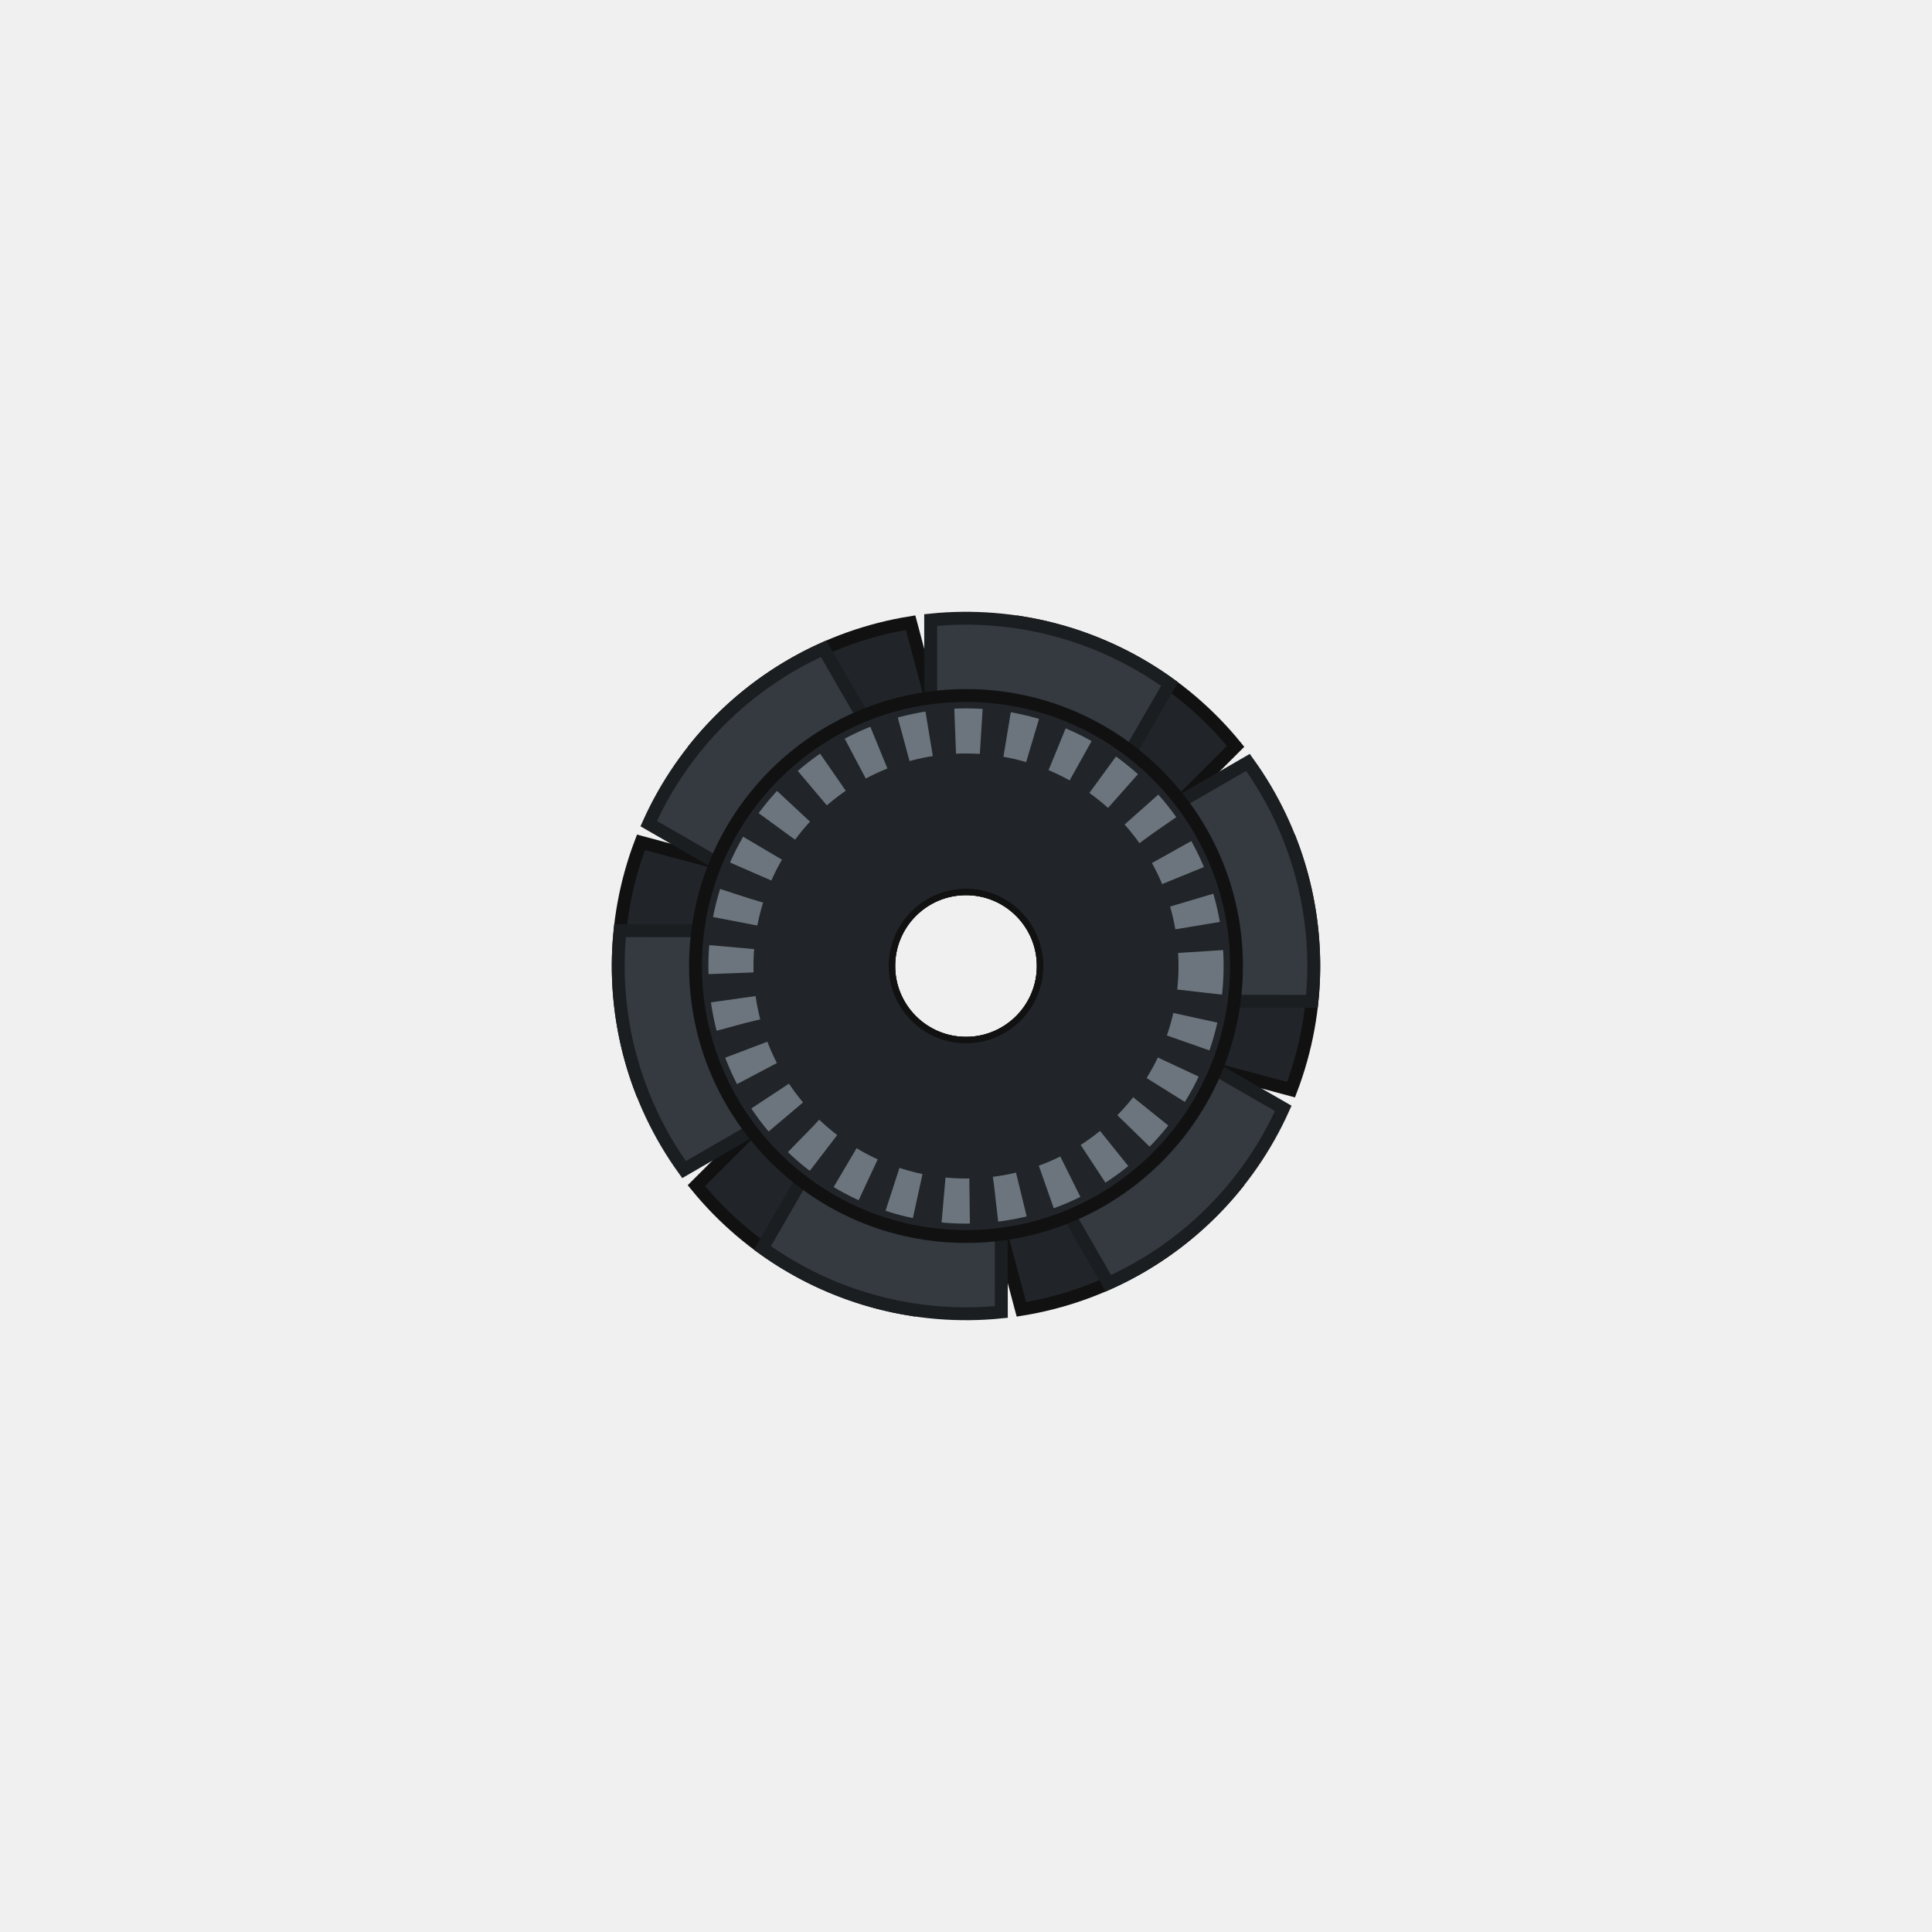
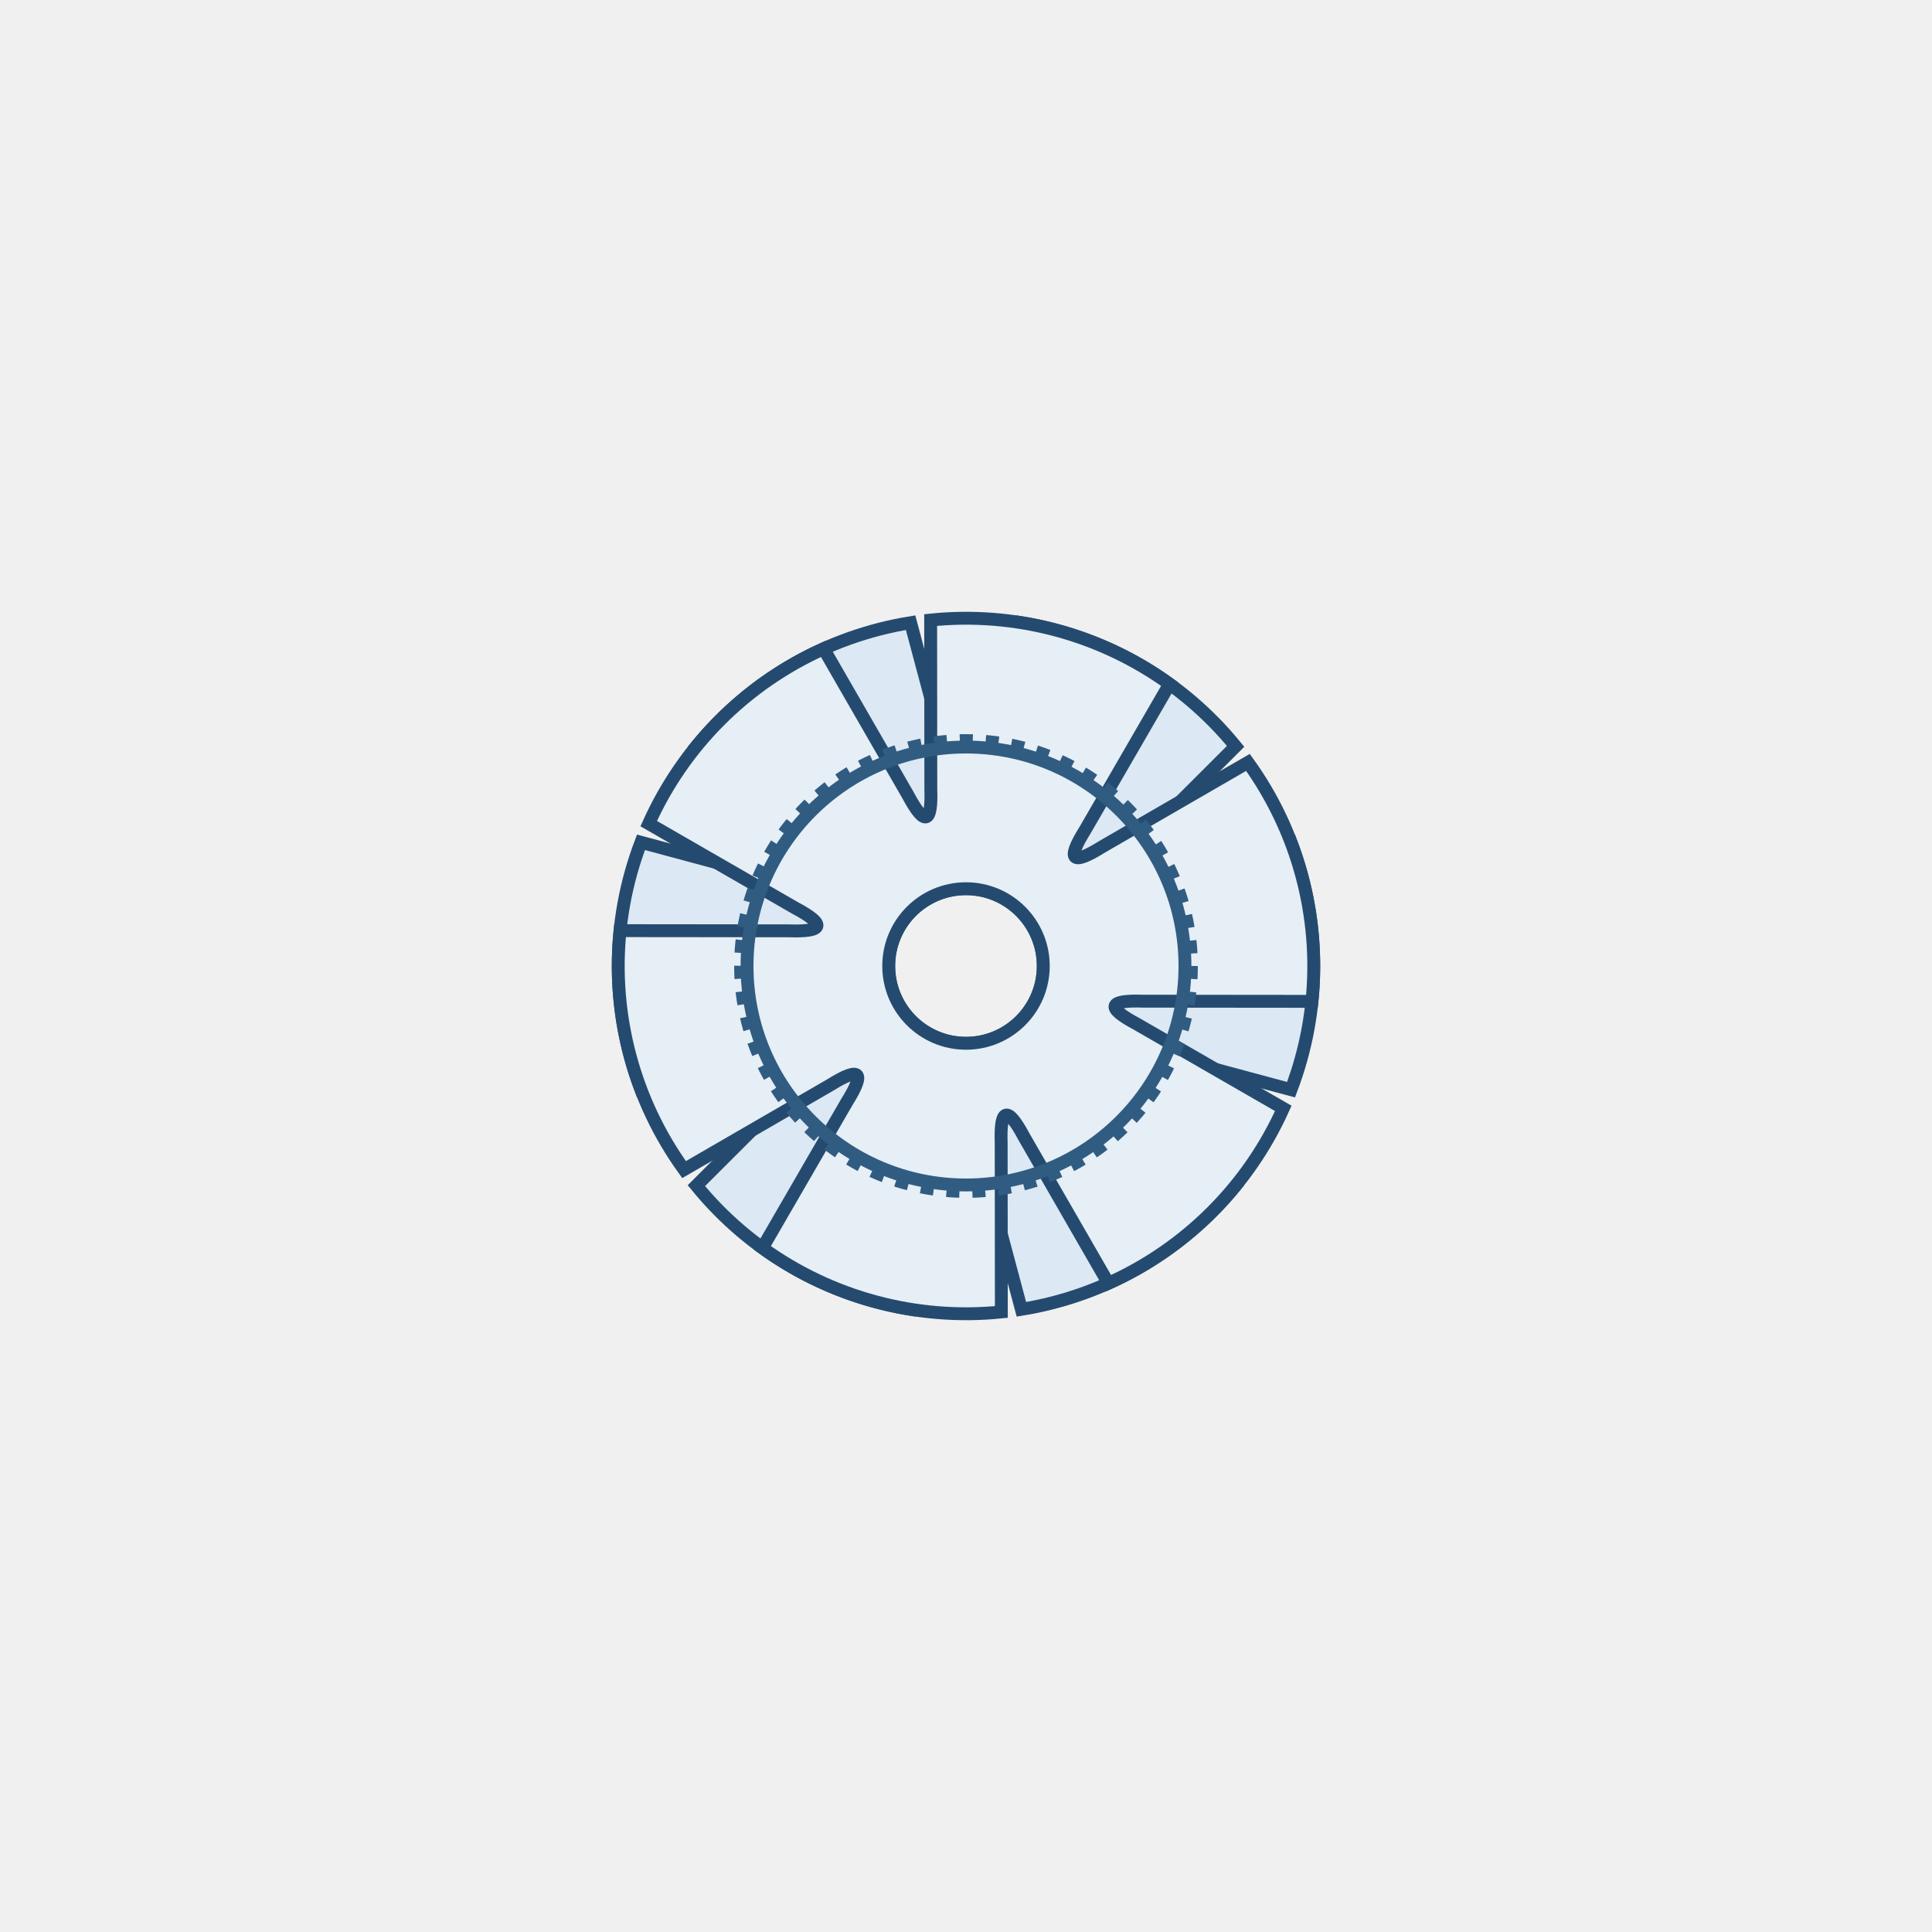
<svg xmlns="http://www.w3.org/2000/svg" width="150" height="150" viewBox="0 0 150 150" preserveAspectRatio="xMidYMid meet" class="hub-svg">
  <style>
    :root{--rim-color:#343a40;--spoke-left-pulling:#0d6efd;--spoke-left-trailing:#0dcaf0;--spoke-right-pulling:#fd7e14;--spoke-right-trailing:#ffc107}
    .wheel-svg,.hub-svg{background:#fff}
    .rim-body{fill:#343a40;stroke:#212529;stroke-width:1;fill-rule:evenodd}
    .rim-outline{fill:none;stroke:#111;stroke-width:1.5}
    .rim-highlight{fill:none;stroke:rgba(255,255,255,.15);stroke-width:1}
-     .hub-flange-right{fill:#212529;stroke:#111;stroke-width:1;fill-rule:evenodd}
-     .hub-flange-left{fill:#343a40;stroke:#1a1e21;stroke-width:1;fill-rule:evenodd}
-     .hub-brake-mount{fill:#212529;stroke:#111;stroke-width:1;fill-rule:evenodd}
-     .hub-cylinder{fill:#343a40;stroke:#1a1e21;stroke-width:1;fill-rule:evenodd}
-     .hub-cylinder-dark{fill:#212529;stroke:#111;stroke-width:1;fill-rule:evenodd}
-     .hub-cylinder-freehub{fill:#6c757d;stroke:#343a40;stroke-width:1;fill-rule:evenodd}
+     .hub-flange-right{fill:#dce8f3;stroke:#244b6f;stroke-width:1;fill-rule:evenodd}
+     .hub-flange-left{fill:#e6eef6;stroke:#244b6f;stroke-width:1;fill-rule:evenodd}
+     .hub-brake-mount{fill:#d4e1ec;stroke:#244b6f;stroke-width:1;fill-rule:evenodd}
+     .hub-cylinder{fill:#eaf1f8;stroke:#244b6f;stroke-width:1;fill-rule:evenodd}
+     .hub-cylinder-dark{fill:#d8e4ef;stroke:#244b6f;stroke-width:1;fill-rule:evenodd}
+     .hub-cylinder-freehub{fill:#eef3f8;stroke:#244b6f;stroke-width:1;fill-rule:evenodd}
+     .hub-axle{fill:#f8fbfd;stroke:#5d7f9e;stroke-width:.8}
+     .hub-endcap{fill:#e7eef5;stroke:#315c82;stroke-width:1}
+     .hub-axle-tip{fill:#f8fbfd;stroke:#5d7f9e;stroke-width:.8}
+     .hub-shell-body{fill:#eaf1f8;stroke:#1f4b72;stroke-width:1.2}
+     .hub-brand-dt-swiss .hub-shell-body{fill:#edf3f8}
+     .hub-brand-industry-nine .hub-shell-body{fill:#e3edf6}
+     .hub-shell-flute{stroke:#7399ba;stroke-width:.9;stroke-linecap:round;fill:none}
+     .hub-shell-highlight{stroke:#9ab9d4;stroke-width:1;stroke-linecap:round}
+     .hub-bearing-ring{fill:#d2e0ec;stroke:#244b6f;stroke-width:1}
+     .hub-flange-plate{stroke-width:1.1}
+     .hub-flange-cutout{fill:#fff;stroke:#5d7f9e;stroke-width:.7}
+     .hub-spoke-hole-side{fill:#315c82;stroke:none}
+     .hub-bolt-head-side{fill:#fff;stroke:#315c82;stroke-width:.6}
+     .hub-centerlock-side{fill:#dce8f3}
+     .hub-sixbolt-side{fill:#dce8f3}
+     .hub-spline-line,.hub-freehub-spline{stroke:#315c82;stroke-width:1;stroke-linecap:round}
+     .hub-blueprint-line{stroke:#78a9d4;stroke-width:.7;stroke-dasharray:3 3;fill:none;opacity:.9}
    .rim-hole{fill:#111;stroke:#343a40;stroke-width:.5}
    .valve-hole-marker{fill:#dc3545}
    .valve-hole-line{stroke:#dc3545;stroke-width:2.5;stroke-linecap:round}
    .valve-label{font-family:sans-serif;font-size:14px;fill:#495057;font-weight:bold}
    .spoke-nipple{stroke-width:5;stroke-linecap:butt}
    .nipple-theme-silver .spoke-nipple{stroke:#adb5bd}
    .nipple-theme-black .spoke-nipple{stroke:#212529}
    .spoke{stroke-width:1.5;stroke-linecap:round}
    .spoke-theme-color .spoke-left.spoke-pulling{stroke:#0d6efd}
    .spoke-theme-color .spoke-left.spoke-trailing{stroke:#0dcaf0}
    .spoke-theme-color .spoke-right.spoke-pulling{stroke:#fd7e14;stroke-dasharray:4 4}
    .spoke-theme-color .spoke-right.spoke-trailing{stroke:#ffc107;stroke-dasharray:4 4}
    .spoke-theme-black .spoke{stroke:#212529}
    .spoke-theme-silver .spoke{stroke:#ced4da}
  </style>
-   <g class="hub-face-group">
-     <path d="M 75.916 61.03 L 79.301 48.345 A 27 27 0 0 1 95.933 57.947 L 86.641 67.222 Q 83.66 70 87.556 68.808 L 100.235 65.397 A 27 27 0 0 1 100.235 84.603 L 87.556 81.192 Q 83.66 80 86.641 82.778 L 95.933 92.053 A 27 27 0 0 1 79.301 101.655 L 75.916 88.97 Q 75 85 74.084 88.97 L 70.699 101.655 A 27 27 0 0 1 54.067 92.053 L 63.359 82.778 Q 66.34 80 62.444 81.192 L 49.765 84.603 A 27 27 0 0 1 49.765 65.397 L 62.444 68.808 Q 66.34 70 63.359 67.222 L 54.067 57.947 A 27 27 0 0 1 70.699 48.345 L 74.084 61.03 Q 75 65 75.916 61.03 Z M 75 69 A 6 6 0 0 0 75 81 A 6 6 0 0 0 75 69 Z " class="hub-flange-right" />
-     <path d="M 72.269 61.269 L 72.256 48.14 A 27 27 0 0 1 90.807 53.11 L 84.231 64.474 Q 82.071 67.929 85.526 65.769 L 96.89 59.193 A 27 27 0 0 1 101.86 77.744 L 88.731 77.731 Q 84.659 77.588 88.257 79.5 L 99.634 86.054 A 27 27 0 0 1 86.054 99.634 L 79.5 88.257 Q 77.588 84.659 77.731 88.731 L 77.744 101.86 A 27 27 0 0 1 59.193 96.89 L 65.769 85.526 Q 67.929 82.071 64.474 84.231 L 53.11 90.807 A 27 27 0 0 1 48.14 72.256 L 61.269 72.269 Q 65.341 72.412 61.743 70.5 L 50.366 63.946 A 27 27 0 0 1 63.946 50.366 L 70.5 61.743 Q 72.412 65.341 72.269 61.269 Z M 75 69 A 6 6 0 0 0 75 81 A 6 6 0 0 0 75 69 Z " class="hub-flange-left" />
-     <path d="M 75 54 A 21 21 0 0 1 75 96 A 21 21 0 0 1 75 54 Z M 75 69 A 6 6 0 0 0 75 81 A 6 6 0 0 0 75 69 Z " class="hub-brake-mount" />
-     <circle cx="75" cy="75" r="18" fill="none" stroke="#6c757d" stroke-width="4" stroke-dasharray="2 2" />
-     <circle cx="75" cy="75" r="16" fill="none" stroke="#212529" stroke-width="1" />
-     <circle cx="75" cy="75" r="9" fill="none" stroke="#212529" stroke-width="6" />
+   <g class="hub-face-group hub-brand-generic">
+     <path d="M 75.916 61.03 L 79.301 48.345 A 27 27 0 0 1 95.933 57.947 L 86.641 67.222 Q 83.66 70 87.556 68.808 L 100.235 65.397 A 27 27 0 0 1 100.235 84.603 L 87.556 81.192 Q 83.66 80 86.641 82.778 L 95.933 92.053 A 27 27 0 0 1 79.301 101.655 L 75.916 88.97 Q 75 85 74.084 88.97 L 70.699 101.655 A 27 27 0 0 1 54.067 92.053 L 63.359 82.778 Q 66.34 80 62.444 81.192 L 49.765 84.603 A 27 27 0 0 1 49.765 65.397 L 62.444 68.808 Q 66.34 70 63.359 67.222 L 54.067 57.947 A 27 27 0 0 1 70.699 48.345 L 74.084 61.03 Q 75 65 75.916 61.03 Z M 75 69 A 6 6 0 0 0 75 81 A 6 6 0 0 0 75 69 Z " class="hub-flange-right" fill="#dce8f3" stroke="#244b6f" stroke-width="1.1" />
+     <path d="M 72.269 61.269 L 72.256 48.14 A 27 27 0 0 1 90.807 53.11 L 84.231 64.474 Q 82.071 67.929 85.526 65.769 L 96.89 59.193 A 27 27 0 0 1 101.86 77.744 L 88.731 77.731 Q 84.659 77.588 88.257 79.5 L 99.634 86.054 A 27 27 0 0 1 86.054 99.634 L 79.5 88.257 Q 77.588 84.659 77.731 88.731 L 77.744 101.86 A 27 27 0 0 1 59.193 96.89 L 65.769 85.526 Q 67.929 82.071 64.474 84.231 L 53.11 90.807 A 27 27 0 0 1 48.14 72.256 L 61.269 72.269 Q 65.341 72.412 61.743 70.5 L 50.366 63.946 A 27 27 0 0 1 63.946 50.366 L 70.5 61.743 Q 72.412 65.341 72.269 61.269 Z M 75 69 A 6 6 0 0 0 75 81 A 6 6 0 0 0 75 69 Z " class="hub-flange-left" fill="#e6eef6" stroke="#244b6f" stroke-width="1.1" />
+     <circle cx="75" cy="75" r="17" class="hub-centerlock-solid-ring" fill="none" stroke="#315c82" stroke-width="1" />
+     <circle cx="75" cy="75" r="17.5" class="hub-centerlock-dashed-ring" fill="none" stroke="#315c82" stroke-width="1" stroke-dasharray="1 1" />
  </g>
</svg>
